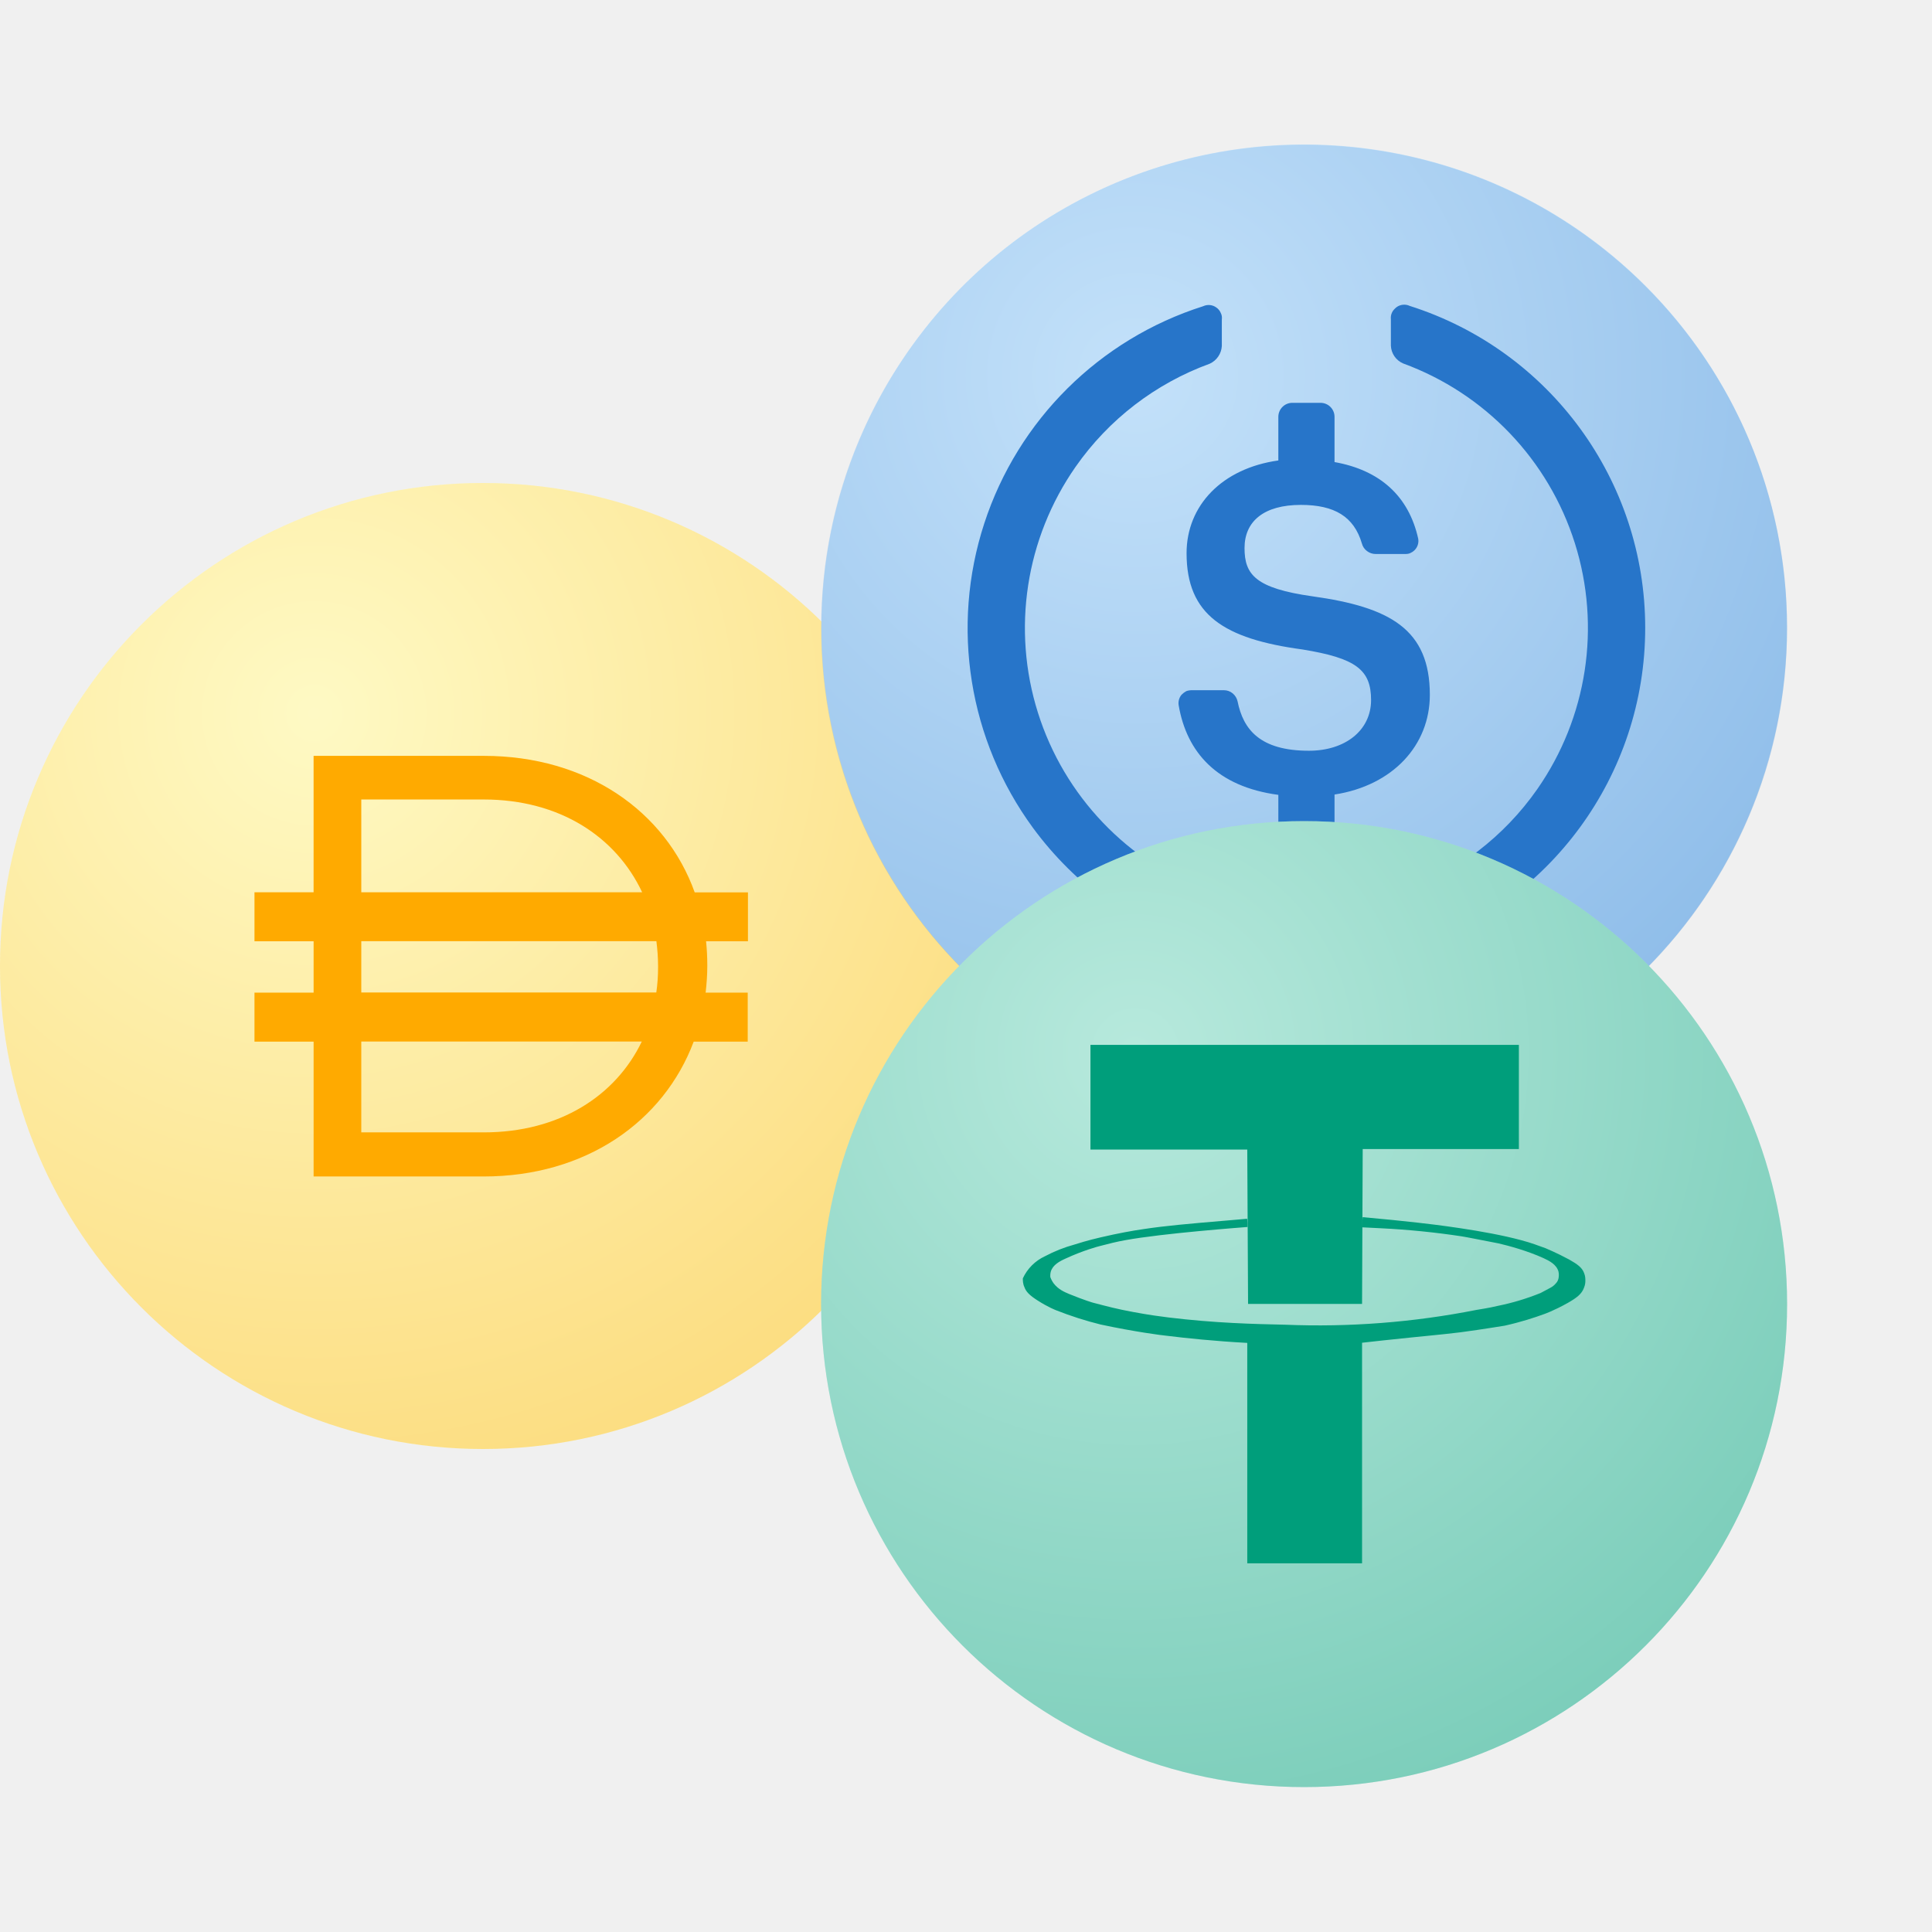
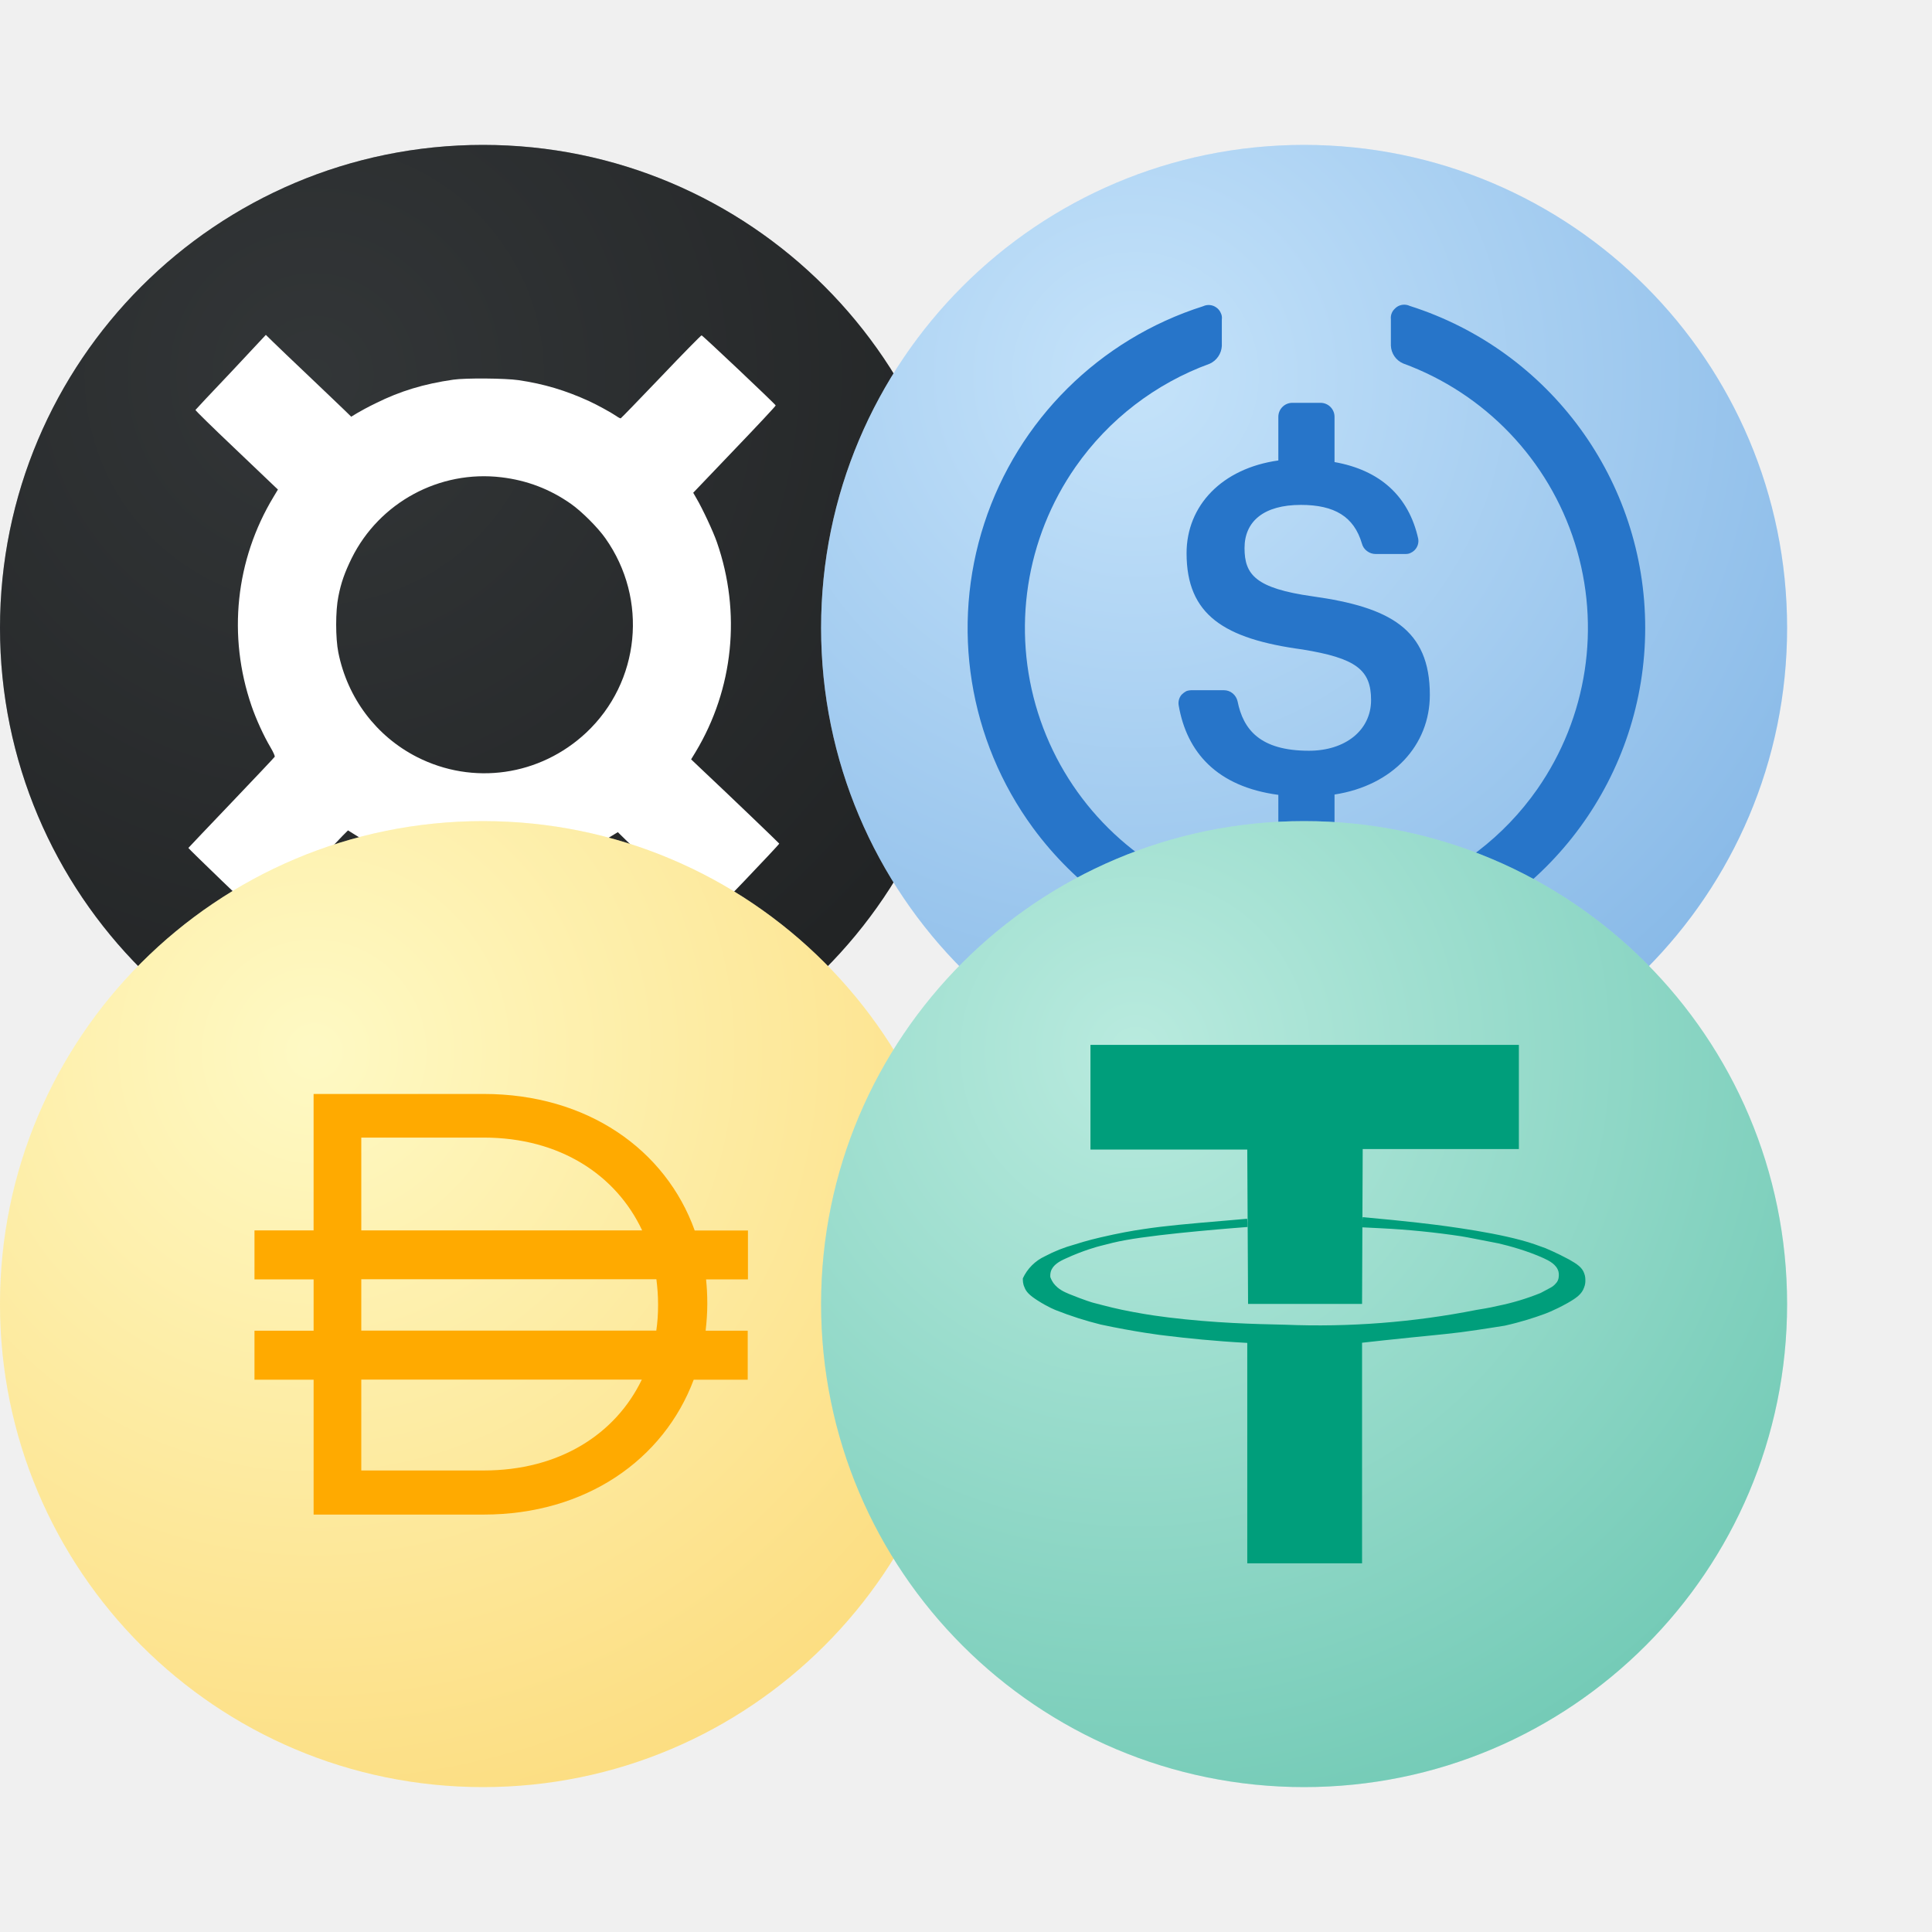
<svg xmlns="http://www.w3.org/2000/svg" fill="none" viewBox="0 0 600 600">
+   <radialGradient id="frax" cx="0" cy="0" r="1" gradientUnits="userSpaceOnUse" gradientTransform="translate(196 143.5) rotate(54.1675) scale(497.082)">
+     <stop stop-color="#323638" />
+     <stop offset="1" />
+   </radialGradient>
  <radialGradient id="dai" cx="0" cy="0" gradientTransform="rotate(54.17 -42.31 263.4) scale(497.082)" gradientUnits="userSpaceOnUse" r="1">
    <stop offset="0" stop-color="#fffac8" />
    <stop offset="1" stop-color="#f9a806" />
  </radialGradient>
  <radialGradient id="usdc" cx="0" cy="0" gradientTransform="rotate(54.2 -42.3 263.4) scale(497.082)" gradientUnits="userSpaceOnUse" r="1">
    <stop offset="0" stop-color="#d6edff" />
    <stop offset="1" stop-color="#2775c9" />
  </radialGradient>
  <radialGradient id="usdt" cx="0" cy="0" gradientTransform="rotate(54.2 -42.3 263.4) scale(497.082)" gradientUnits="userSpaceOnUse" r="1">
    <stop offset="0" stop-color="#c7faee" />
    <stop offset="1" stop-color="#009e7b" />
  </radialGradient>
-   <g transform="matrix(0.5,0,0,0.5,0,150)">
-     <path d="M300 600a298.1 298.1 0 01-116.74-23.58A298.32 298.32 0 0187.9 512.1a300.3 300.3 0 01-64.32-95.36C7.96 379.8 0 340.52 0 300s7.96-79.8 23.58-116.74A298.3 298.3 0 0187.9 87.9a300.3 300.3 0 0195.36-64.32A298.63 298.63 0 01300 0c40.52 0 79.8 7.96 116.74 23.58A298.3 298.3 0 01512.1 87.9a300.32 300.32 0 0164.32 95.36A298.64 298.64 0 01600 300c0 40.52-7.96 79.8-23.58 116.74-15.12 35.7-36.73 67.83-64.32 95.36s-59.65 49.2-95.36 64.32A298.1 298.1 0 01300 600z" fill="#fef9c2" />
-     <path d="M300 600c165.69 0 300-134.31 300-300S465.69 0 300 0 0 134.31 0 300s134.31 300 300 300z" fill="url(#dai)" fill-opacity=".35" />
+   <g transform="matrix(0.5,0,0,0.5,0,45)">
+     <circle cx="300" cy="300" r="300" fill="#323638" />
+     <circle cx="300" cy="300" r="300" fill="url(#frax)" fill-opacity=".35" />
+     <path d="M143.415 141.213C131.408 153.82 121.503 164.426 121.403 164.626C121.303 164.926 132.108 175.532 145.416 188.139C158.723 200.846 170.329 211.952 171.13 212.652L172.63 214.053L169.929 218.555C146.216 257.777 141.313 305.003 156.222 348.427C159.023 356.631 163.826 367.137 167.928 374.041C169.929 377.443 170.829 379.644 170.629 380.044C170.429 380.445 158.323 393.252 143.715 408.56C129.107 423.768 117.2 436.475 117 436.676C116.9 436.976 157.822 476.498 161.725 479.699L163.225 481L186.338 456.887C199.045 443.579 210.951 431.072 212.752 429.171L216.154 425.77L219.356 427.771C235.665 438.176 254.775 445.38 275.887 449.182C286.492 451.084 306.703 451.584 318.01 450.183C339.821 447.682 361.433 440.378 379.143 429.672L383.745 426.87L388.648 431.673C399.354 442.079 439.376 480.099 439.776 480.3C440.176 480.5 484.1 434.574 484 433.974C483.9 433.674 453.783 404.758 435.373 387.448L429.27 381.645L432.072 377.043C455.584 337.921 460.487 290.495 445.279 246.771C443.078 240.367 436.374 225.96 432.472 219.356L430.571 216.054L456.285 189.139C470.392 174.431 481.899 162.124 481.799 161.824C481.398 160.824 436.374 118.3 435.774 118.3C435.373 118.3 424.067 129.807 410.56 144.014C397.053 158.122 385.846 169.728 385.546 169.829C385.346 169.929 384.045 169.328 382.845 168.428C379.443 166.127 370.838 161.424 366.036 159.223C351.428 152.519 337.82 148.417 322.012 146.115C313.807 144.915 289.194 144.715 281.59 145.815C263.38 148.417 248.472 152.919 233.263 160.523C228.861 162.625 223.758 165.426 221.757 166.627L218.155 168.828L214.053 164.826C211.852 162.625 201.846 153.219 191.941 143.714C182.036 134.309 171.93 124.704 169.529 122.302L165.126 118L143.415 141.213ZM311.406 206.449C327.315 208.35 341.522 213.753 354.629 222.958C361.333 227.66 371.339 237.666 376.041 244.37C402.756 282.19 397.653 333.619 364.035 365.136C335.319 391.951 293.796 397.954 258.877 380.144C233.664 367.237 215.854 343.624 210.151 315.309C208.35 306.304 208.35 289.494 210.151 280.59C211.852 271.785 214.153 265.481 218.455 256.676C235.665 222.057 272.985 201.846 311.406 206.449Z" fill="white" />
+   </g>
+   <g transform="matrix(0.5,0,0,0.5,0,255)">
+     <circle cx="300" cy="300" r="300" fill="#fef9c2" />
+     <circle cx="300" cy="300" r="300" fill="url(#dai)" fill-opacity=".35" />
    <path d="M464.42 254.28H431.5c-18.06-50.3-66.82-84.8-131.02-84.8h-105.7v84.73h-36.72v30.43h36.73v31.9h-36.73v30.43h36.73v83.76h105.63c63.5 0 111.85-34.17 130.45-83.76h33.55v-30.44h-26.14c.62-5.4 1.03-10.93 1.03-16.46v-.76c0-4.98-.27-9.9-.76-14.67h26.01v-30.43zm-240.02-57.7h76.08c47.18 0 82.18 23.18 98.37 57.63H224.4zm76.08 206.76H224.4V346.9h174.24c-16.26 33.82-51.19 56.44-98.16 56.44zm108.26-102.58c0 5.4-.35 10.65-1.1 15.7H224.4v-31.89h183.3c.62 4.98 1.04 10.17 1.04 15.43z" fill="#fa0" />
  </g>
  <g transform="matrix(0.5,0,0,0.5,255,45)">
-     <path d="M300 600a300.2 300.2 0 00294.2-358.5A299.8 299.8 0 0050.6 133.3 300.2 300.2 0 00300 600z" fill="#bcddf8" />
-     <path d="M300 600a300 300 0 100-600 300 300 0 000 600z" fill="url(#usdc)" fill-opacity=".3" />
+     <circle cx="300" cy="300" r="300" fill="#bcddf8" />
+     <circle cx="300" cy="300" r="300" fill="url(#usdc)" fill-opacity=".35" />
    <path d="M378.1 341.6c0-40.8-24.8-54.5-72.8-61.2-35.5-5-42.3-13.5-42.3-30 0-16.6 12-26.8 35-26.8 20.9 0 33 7.3 37.9 24a8.4 8.4 0 003.2 4.7 8.8 8.8 0 005.3 1.8h18.3c1.3 0 2.4-.1 3.5-.7a8.1 8.1 0 004.7-8.7C365 218 347 202 318.9 197v-28a8.7 8.7 0 00-8.7-8.8h-17.5a8.7 8.7 0 00-8.7 8.7V196c-35 4.9-57 28-57 57.6 0 38.3 23.2 53.2 72 59.8 33.2 5.4 42.6 12.6 42.6 31.4s-16 31.5-38.6 31.5c-30.5 0-40.8-13.3-44.3-30.6a9 9 0 00-3-5 8.6 8.6 0 00-5.5-2h-20c-1.1 0-2.4.2-3.4.6-1.1.6-2 1.3-2.9 2.2a8.1 8.1 0 00-1.8 6.6c5 29.1 23.7 50.5 61.9 55.6v27.6a8.7 8.7 0 008.7 8.8h17.5a8.7 8.7 0 008.7-8.8v-27.8c36.2-5.6 59.2-30.6 59.2-61.9zM241.4 464.4a175 175 0 01-83.3-264.5 174.5 174.5 0 0183.3-64 12.9 12.9 0 007.5-11v-16.4c.2-1.4 0-2.9-.7-4.2a7.6 7.6 0 00-2.7-3.3 8.1 8.1 0 00-8.2-.8 209.8 209.8 0 00-105.7 324c26.3 35.8 63.3 62.5 105.7 76a8.1 8.1 0 008.2-.8 9 9 0 002.7-3.2c.6-1.4.9-2.8.7-4.3v-16.3c0-2.4-.9-4.7-2.2-6.6-1.2-2.2-3-3.7-5.3-4.6zM365.6 100a8.1 8.1 0 00-8.2.8c-1.2 1-2.2 2-2.8 3.3a7.7 7.7 0 00-.7 4.2v16.4a12.6 12.6 0 007.5 11 175 175 0 0183.4 264.5 174.5 174.5 0 01-83.4 64 12 12 0 00-5.5 4.3 12 12 0 00-2 6.7v16.4c-.2 1.4.1 2.9.7 4.2a7.6 7.6 0 002.8 3.3 8.1 8.1 0 008.2.8 209.8 209.8 0 000-399.9z" fill="#2775c9" />
  </g>
  <g transform="matrix(0.5,0,0,0.5,255,255)">
-     <path d="M300 600a300 300 0 100-600 300 300 0 000 600z" fill="#b0e2d6" />
-     <path d="M300 600a300 300 0 100-600 300 300 0 000 600z" fill="url(#usdt)" fill-opacity=".3" />
+     <circle cx="300" cy="300" r="300" fill="#b0e2d6" />
+     <circle cx="300" cy="300" r="300" fill="url(#usdt)" fill-opacity=".35" />
    <g fill="#009e7b">
      <path d="M433.4 139H167.3V204h97.4l.5 95.9H336l.4-96.2h97z" />
      <path d="M264.5 247l-11.5 1c-26 2.2-39.4 3.4-52.6 5.4-7.1 1-16.3 2.7-27 5.2-1.6.4-7.9 1.8-16 4.4a89.6 89.6 0 00-18.4 7.3 28.2 28.2 0 00-13.7 13.7c0 1.4 0 3.4 1 5.5 1 2.8 3.1 5 8.1 8.2 6.7 4.3 11.5 6.1 11.5 6.1a217 217 0 0027.8 8.9c21 4.5 38.1 6.7 40.4 6.9 13 1.6 30.2 3.4 50.6 4.5V461H336V324l13.6-1.5c27.1-2.9 33.7-3.3 47.6-5 15-2 25.1-3.8 27.4-4.1 10.3-2.3 18.5-5 24.5-7.2 0 0 5.9-2 14.8-7 5.2-3 8.6-5.4 10-9.5.7-1.7.8-3.2.8-4.2 0-1.2 0-2.9-.8-4.8-1.3-3.5-4.2-5.5-9.3-8.4-8-4.3-14.2-6.8-14.6-7-4.5-1.6-8.7-3.3-15.2-5-22.5-6.1-56.2-10-64.4-10.9-8.9-1-20.4-2.2-34-3.4l-.6 6.3 12 .6a497 497 0 0150 5c4.3.7 10.5 2 23 4.4 6.4 1.5 17.6 4.5 27.8 9.1 3.7 1.7 8.2 4 9.4 8.4.4 1.7.2 3.2 0 4.3-.2.8-.6 2-1.6 3a11 11 0 01-3.5 2.8l-6 3.2a149.1 149.1 0 01-26.6 8c-6.3 1.5-11.1 2.1-13.2 2.5a505.7 505.7 0 01-119 9.2c-19-.4-43.5-1-72.3-4.5-4-.5-12-1.5-22-3.4-10.3-1.9-15.8-3.4-25-5.8 0 0-5-1.4-14.8-5.4-3.1-1.3-6.7-2.9-9.5-6.5a16 16 0 01-2.1-3.9c-.1-.8-.1-2.2.3-3.6 1.3-4.1 5.4-6.3 9.2-8 10.8-5 20.1-7.5 21.4-7.8 5.8-1.5 10-2.6 15.6-3.6 23.4-4.3 73.5-8 76-8.2a24 24 0 00-.3-5.1z" />
    </g>
  </g>
</svg>
